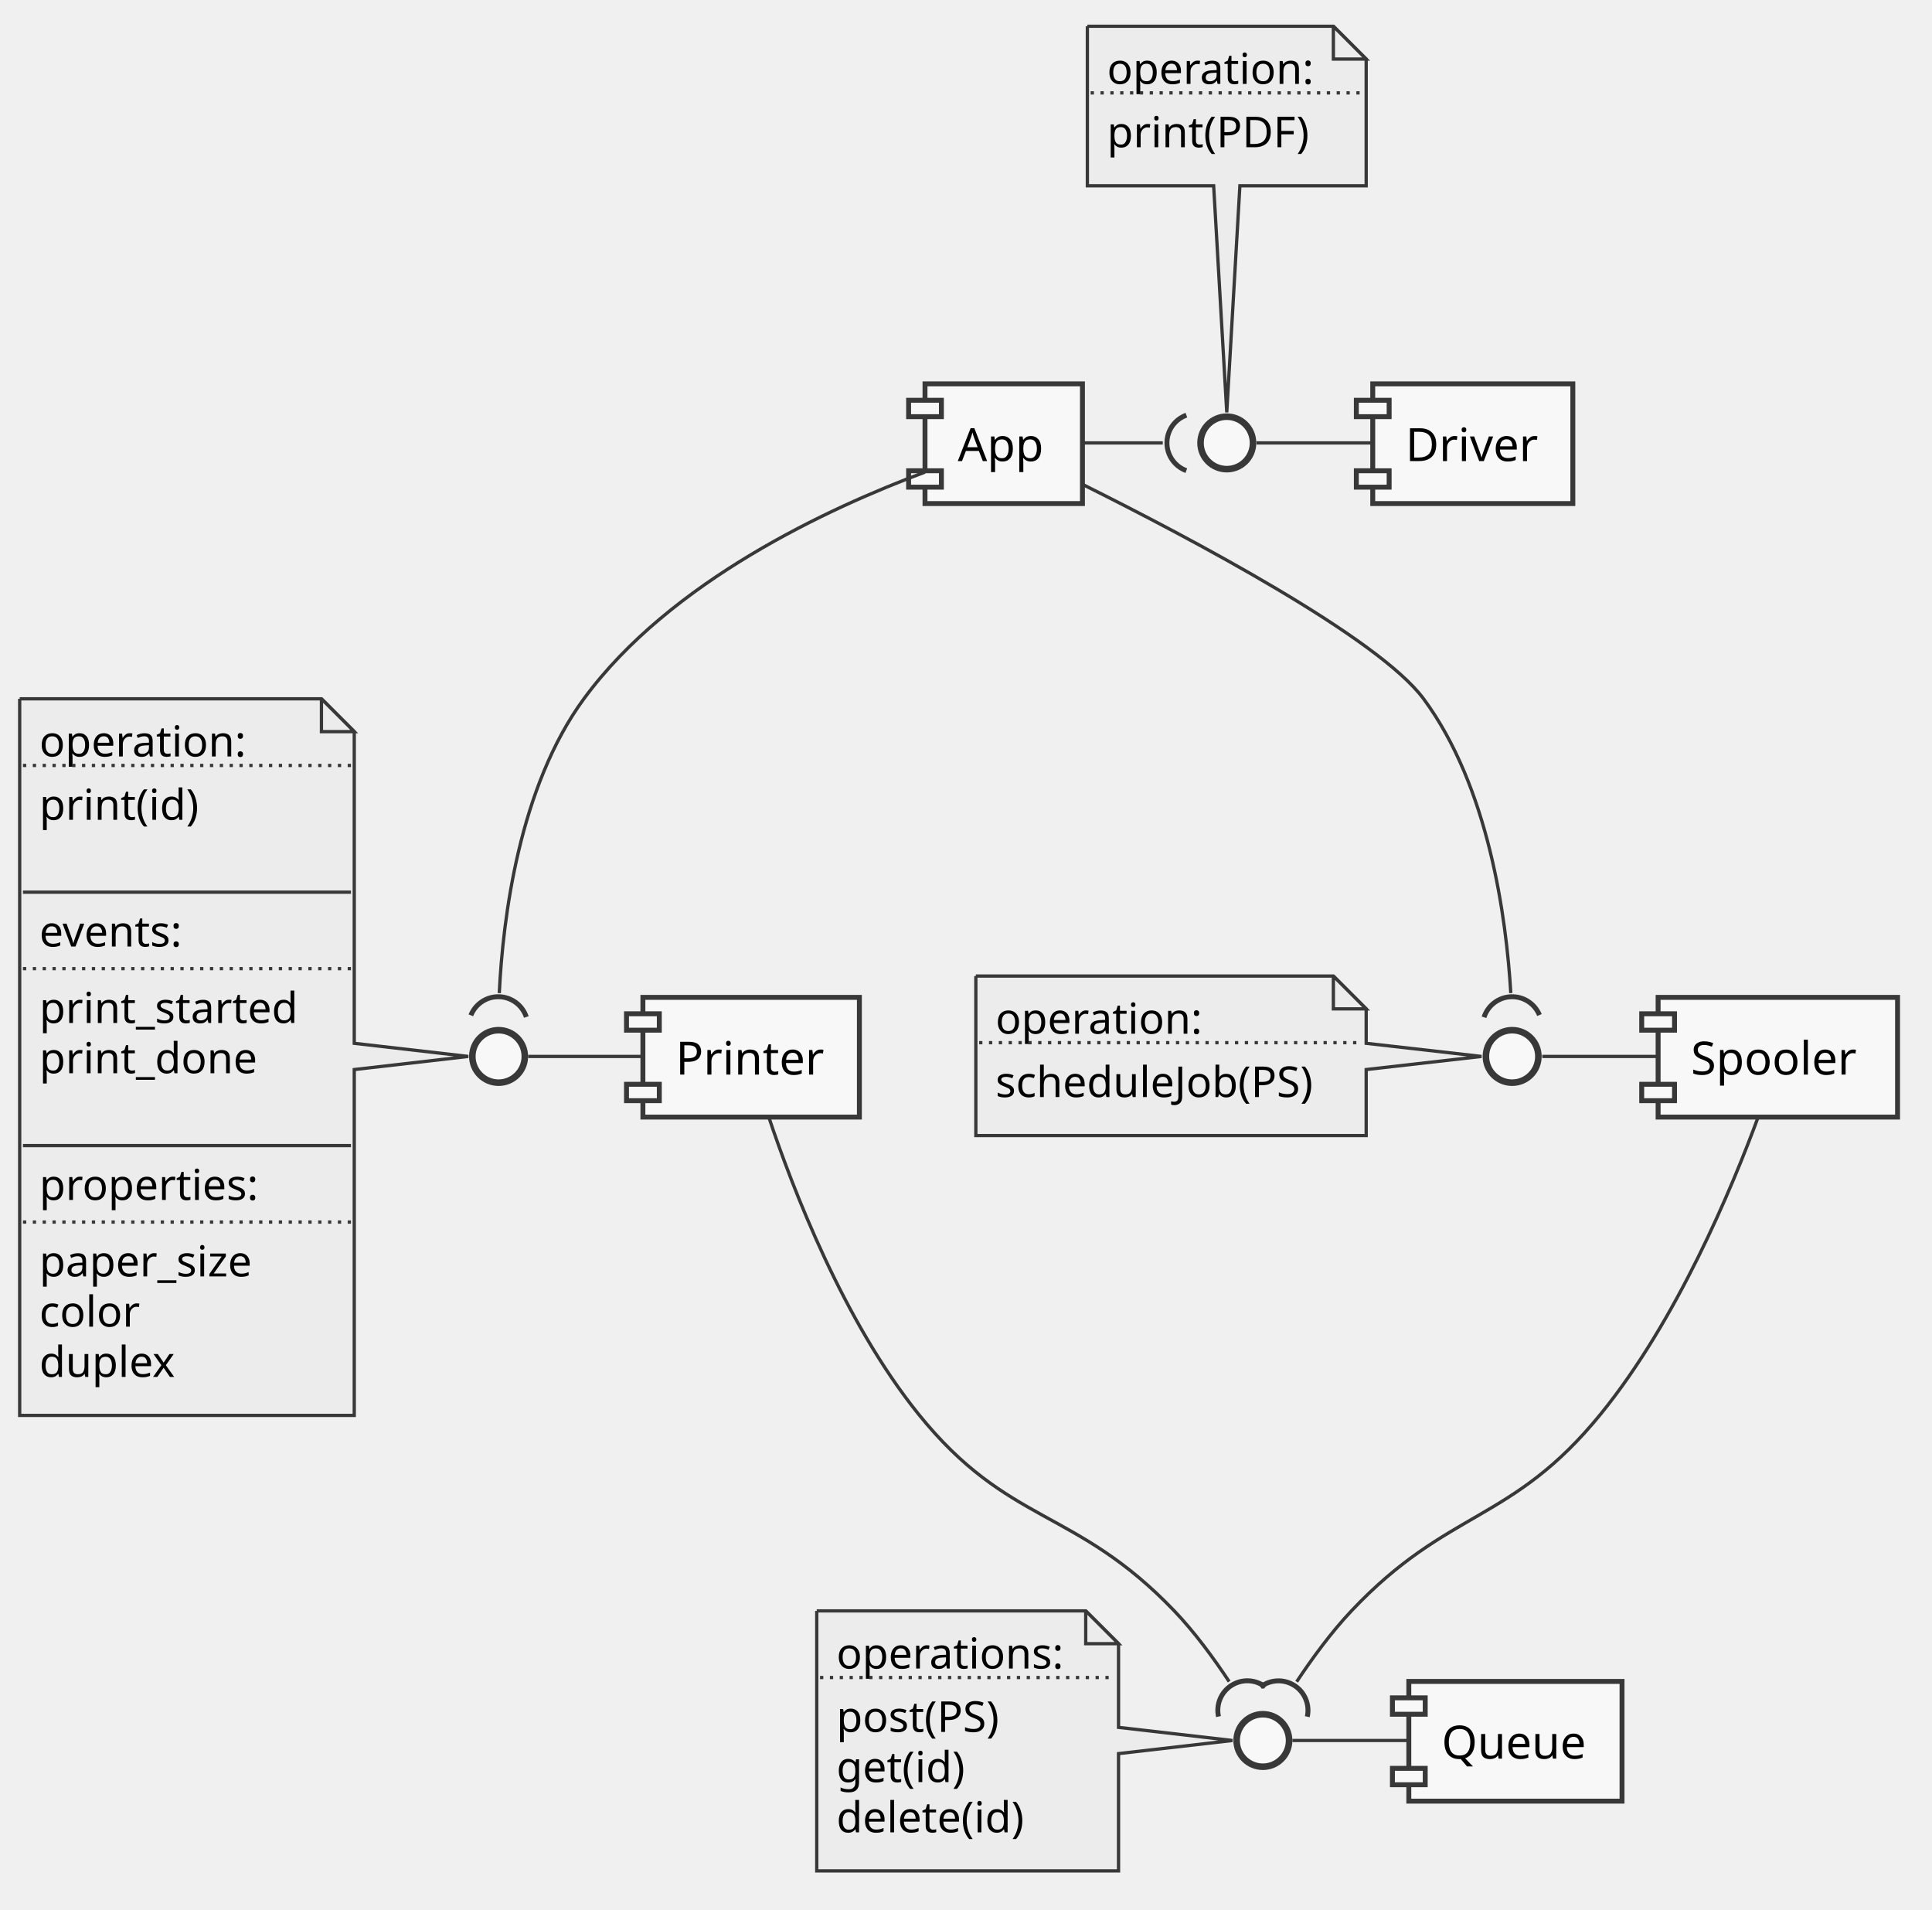
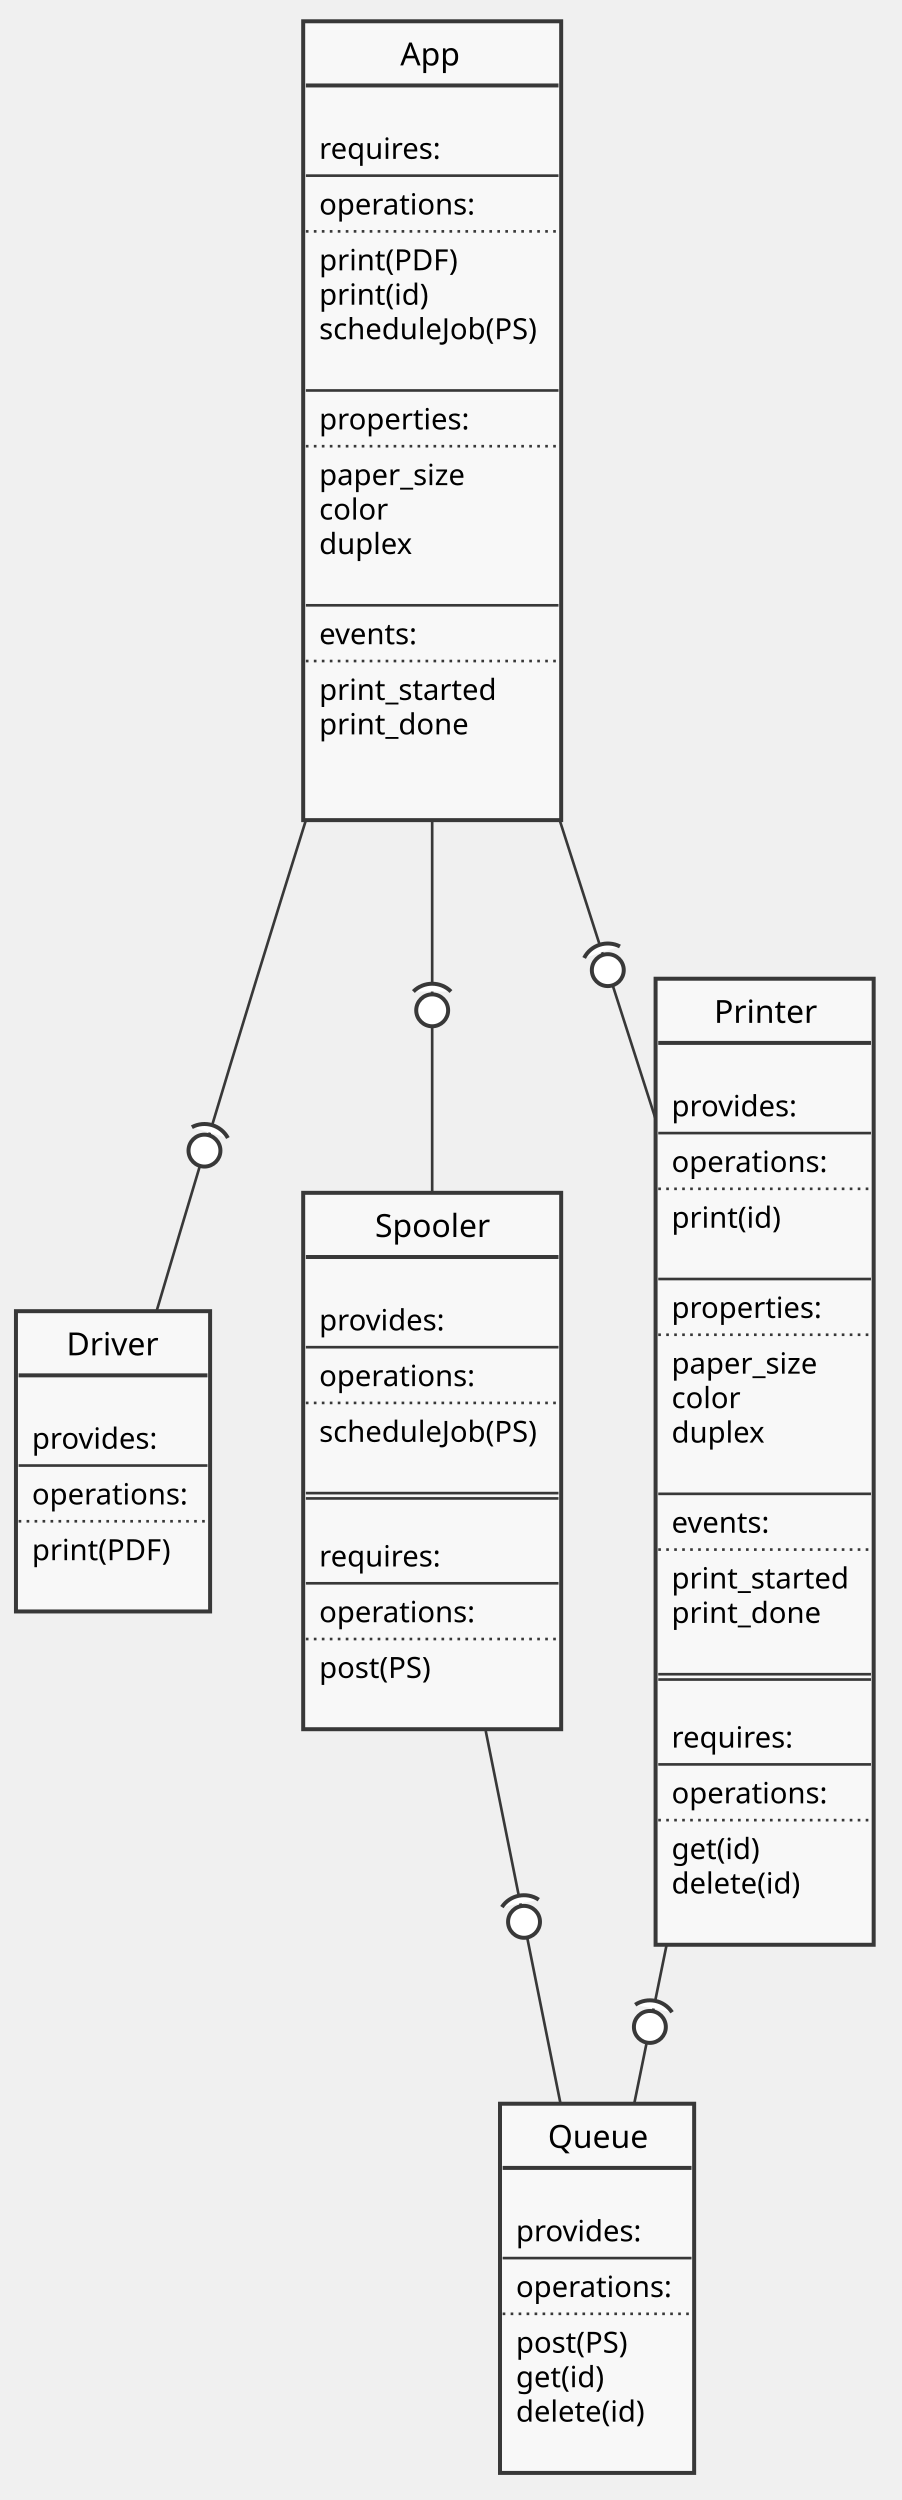
- <svg xmlns="http://www.w3.org/2000/svg" contentScriptType="application/ecmascript" contentStyleType="text/css" height="582px" preserveAspectRatio="none" style="width:589px;height:582px;" version="1.1" viewBox="0 0 589 582" width="589px" zoomAndPan="magnify">
+ <svg xmlns="http://www.w3.org/2000/svg" contentScriptType="application/ecmascript" contentStyleType="text/css" height="940px" preserveAspectRatio="none" style="width:339px;height:940px;" version="1.1" viewBox="0 0 339 940" width="339px" zoomAndPan="magnify">
  <defs />
  <g>
-     <rect fill="#F8F8F8" height="36.488" style="stroke: #383838; stroke-width: 1.5;" width="48" x="282" y="117" />
-     <rect fill="#F8F8F8" height="5" style="stroke: #383838; stroke-width: 1.5;" width="10" x="277" y="122" />
-     <rect fill="#F8F8F8" height="5" style="stroke: #383838; stroke-width: 1.5;" width="10" x="277" y="143.488" />
-     <text fill="#000000" font-family="sans-serif" font-size="14" lengthAdjust="spacingAndGlyphs" textLength="28" x="292" y="140.535">App</text>
-     <rect fill="#F8F8F8" height="36.488" style="stroke: #383838; stroke-width: 1.5;" width="61" x="418.5" y="117" />
-     <rect fill="#F8F8F8" height="5" style="stroke: #383838; stroke-width: 1.5;" width="10" x="413.5" y="122" />
-     <rect fill="#F8F8F8" height="5" style="stroke: #383838; stroke-width: 1.5;" width="10" x="413.5" y="143.488" />
-     <text fill="#000000" font-family="sans-serif" font-size="14" lengthAdjust="spacingAndGlyphs" textLength="41" x="428.5" y="140.535">Driver</text>
-     <ellipse cx="374" cy="135" fill="#F8F8F8" rx="8" ry="8" style="stroke: #383838; stroke-width: 2.0;" />
-     <rect fill="#F8F8F8" height="36.488" style="stroke: #383838; stroke-width: 1.5;" width="73" x="505.5" y="304" />
-     <rect fill="#F8F8F8" height="5" style="stroke: #383838; stroke-width: 1.5;" width="10" x="500.5" y="309" />
-     <rect fill="#F8F8F8" height="5" style="stroke: #383838; stroke-width: 1.5;" width="10" x="500.5" y="330.488" />
-     <text fill="#000000" font-family="sans-serif" font-size="14" lengthAdjust="spacingAndGlyphs" textLength="53" x="515.5" y="327.535">Spooler</text>
-     <ellipse cx="461" cy="322" fill="#F8F8F8" rx="8" ry="8" style="stroke: #383838; stroke-width: 2.0;" />
-     <rect fill="#F8F8F8" height="36.488" style="stroke: #383838; stroke-width: 1.5;" width="65" x="429.5" y="512.5" />
-     <rect fill="#F8F8F8" height="5" style="stroke: #383838; stroke-width: 1.5;" width="10" x="424.5" y="517.5" />
-     <rect fill="#F8F8F8" height="5" style="stroke: #383838; stroke-width: 1.5;" width="10" x="424.5" y="538.988" />
-     <text fill="#000000" font-family="sans-serif" font-size="14" lengthAdjust="spacingAndGlyphs" textLength="45" x="439.5" y="536.035">Queue</text>
-     <ellipse cx="385" cy="530.5" fill="#F8F8F8" rx="8" ry="8" style="stroke: #383838; stroke-width: 2.0;" />
-     <rect fill="#F8F8F8" height="36.488" style="stroke: #383838; stroke-width: 1.5;" width="66" x="196" y="304" />
-     <rect fill="#F8F8F8" height="5" style="stroke: #383838; stroke-width: 1.5;" width="10" x="191" y="309" />
-     <rect fill="#F8F8F8" height="5" style="stroke: #383838; stroke-width: 1.5;" width="10" x="191" y="330.488" />
-     <text fill="#000000" font-family="sans-serif" font-size="14" lengthAdjust="spacingAndGlyphs" textLength="46" x="206" y="327.535">Printer</text>
-     <ellipse cx="152" cy="322" fill="#F8F8F8" rx="8" ry="8" style="stroke: #383838; stroke-width: 2.0;" />
-     <path d="M331.5,8 L331.5,56.621 A0,0 0 0 0 331.5,56.621 L370,56.621 L374,125.69 L378,56.621 L416.5,56.621 A0,0 0 0 0 416.5,56.621 L416.5,18 L406.5,8 L331.5,8 A0,0 0 0 0 331.5,8 " fill="#ECECEC" style="stroke: #383838; stroke-width: 1.0;" />
-     <path d="M406.5,8 L406.5,18 L416.5,18 L406.5,8 " fill="#ECECEC" style="stroke: #383838; stroke-width: 1.0;" />
-     <text fill="#000000" font-family="sans-serif" font-size="13" lengthAdjust="spacingAndGlyphs" textLength="64" x="337.5" y="25.568">operation:</text>
-     <line style="stroke: #383838; stroke-width: 1.0; stroke-dasharray: 1.0,2.0;" x1="332.5" x2="415.5" y1="28.311" y2="28.311" />
-     <text fill="#000000" font-family="sans-serif" font-size="13" lengthAdjust="spacingAndGlyphs" textLength="62" x="337.5" y="44.879">print(PDF)</text>
-     <path d="M297.5,297.5 L297.5,346.121 A0,0 0 0 0 297.5,346.121 L416.5,346.121 A0,0 0 0 0 416.5,346.121 L416.5,326 L451.66,322 L416.5,318 L416.5,307.5 L406.5,297.5 L297.5,297.5 A0,0 0 0 0 297.5,297.5 " fill="#ECECEC" style="stroke: #383838; stroke-width: 1.0;" />
-     <path d="M406.5,297.5 L406.5,307.5 L416.5,307.5 L406.5,297.5 " fill="#ECECEC" style="stroke: #383838; stroke-width: 1.0;" />
-     <text fill="#000000" font-family="sans-serif" font-size="13" lengthAdjust="spacingAndGlyphs" textLength="64" x="303.5" y="315.068">operation:</text>
-     <line style="stroke: #383838; stroke-width: 1.0; stroke-dasharray: 1.0,2.0;" x1="298.5" x2="415.5" y1="317.81" y2="317.81" />
-     <text fill="#000000" font-family="sans-serif" font-size="13" lengthAdjust="spacingAndGlyphs" textLength="98" x="303.5" y="334.379">scheduleJob(PS)</text>
-     <path d="M249,491 L249,570.242 A0,0 0 0 0 249,570.242 L341,570.242 A0,0 0 0 0 341,570.242 L341,534.5 L375.73,530.5 L341,526.5 L341,501 L331,491 L249,491 A0,0 0 0 0 249,491 " fill="#ECECEC" style="stroke: #383838; stroke-width: 1.0;" />
-     <path d="M331,491 L331,501 L341,501 L331,491 " fill="#ECECEC" style="stroke: #383838; stroke-width: 1.0;" />
-     <text fill="#000000" font-family="sans-serif" font-size="13" lengthAdjust="spacingAndGlyphs" textLength="71" x="255" y="508.568">operations:</text>
-     <line style="stroke: #383838; stroke-width: 1.0; stroke-dasharray: 1.0,2.0;" x1="250" x2="340" y1="511.31" y2="511.31" />
-     <text fill="#000000" font-family="sans-serif" font-size="13" lengthAdjust="spacingAndGlyphs" textLength="50" x="255" y="527.879">post(PS)</text>
-     <text fill="#000000" font-family="sans-serif" font-size="13" lengthAdjust="spacingAndGlyphs" textLength="40" x="255" y="543.189">get(id)</text>
-     <text fill="#000000" font-family="sans-serif" font-size="13" lengthAdjust="spacingAndGlyphs" textLength="58" x="255" y="558.5">delete(id)</text>
-     <path d="M6,213 L6,431.416 A0,0 0 0 0 6,431.416 L108,431.416 A0,0 0 0 0 108,431.416 L108,326 L142.76,322 L108,318 L108,223 L98,213 L6,213 A0,0 0 0 0 6,213 " fill="#ECECEC" style="stroke: #383838; stroke-width: 1.0;" />
-     <path d="M98,213 L98,223 L108,223 L98,213 " fill="#ECECEC" style="stroke: #383838; stroke-width: 1.0;" />
-     <text fill="#000000" font-family="sans-serif" font-size="13" lengthAdjust="spacingAndGlyphs" textLength="64" x="12" y="230.568">operation:</text>
-     <line style="stroke: #383838; stroke-width: 1.0; stroke-dasharray: 1.0,2.0;" x1="7" x2="107" y1="233.31" y2="233.31" />
-     <text fill="#000000" font-family="sans-serif" font-size="13" lengthAdjust="spacingAndGlyphs" textLength="50" x="12" y="249.879">print(id)</text>
-     <text fill="#000000" font-family="sans-serif" font-size="13" lengthAdjust="spacingAndGlyphs" textLength="0" x="16" y="265.19" />
-     <line style="stroke: #383838; stroke-width: 1.0;" x1="7" x2="107" y1="271.932" y2="271.932" />
-     <text fill="#000000" font-family="sans-serif" font-size="13" lengthAdjust="spacingAndGlyphs" textLength="45" x="12" y="288.5">events:</text>
-     <line style="stroke: #383838; stroke-width: 1.0; stroke-dasharray: 1.0,2.0;" x1="7" x2="107" y1="295.242" y2="295.242" />
-     <text fill="#000000" font-family="sans-serif" font-size="13" lengthAdjust="spacingAndGlyphs" textLength="81" x="12" y="311.81">print_started</text>
-     <text fill="#000000" font-family="sans-serif" font-size="13" lengthAdjust="spacingAndGlyphs" textLength="68" x="12" y="327.121">print_done</text>
-     <text fill="#000000" font-family="sans-serif" font-size="13" lengthAdjust="spacingAndGlyphs" textLength="0" x="16" y="342.432" />
-     <line style="stroke: #383838; stroke-width: 1.0;" x1="7" x2="107" y1="349.174" y2="349.174" />
-     <text fill="#000000" font-family="sans-serif" font-size="13" lengthAdjust="spacingAndGlyphs" textLength="68" x="12" y="365.742">properties:</text>
-     <line style="stroke: #383838; stroke-width: 1.0; stroke-dasharray: 1.0,2.0;" x1="7" x2="107" y1="372.484" y2="372.484" />
-     <text fill="#000000" font-family="sans-serif" font-size="13" lengthAdjust="spacingAndGlyphs" textLength="67" x="12" y="389.053">paper_size</text>
-     <text fill="#000000" font-family="sans-serif" font-size="13" lengthAdjust="spacingAndGlyphs" textLength="32" x="12" y="404.363">color</text>
-     <text fill="#000000" font-family="sans-serif" font-size="13" lengthAdjust="spacingAndGlyphs" textLength="43" x="12" y="419.674">duplex</text>
-     <path d="M330.17,135 C338.28,135 346.38,135 354.49,135 " fill="none" id="App-&gt;iDriver" style="stroke: #383838; stroke-width: 1.0;" />
-     <path d="M361.694,126.538 A9,9 0 0 0 361.67 143.453" fill="none" style="stroke: #383838; stroke-width: 1.5;" />
-     <path d="M383.08,135 C394.84,135 406.6,135 418.36,135 " fill="none" id="iDriver-Driver" style="stroke: #383838; stroke-width: 1.0;" />
-     <path d="M330.03,147.64 C363.11,164.13 420.19,194.34 434,213 C453.87,239.85 459.22,279.66 460.59,302.7 " fill="none" id="App-&gt;iSpooler" style="stroke: #383838; stroke-width: 1.0;" />
-     <path d="M469.327,309.386 A9,9 0 0 0 452.426 310.063" fill="none" style="stroke: #383838; stroke-width: 1.5;" />
-     <path d="M470.18,322 C481.87,322 493.56,322 505.25,322 " fill="none" id="iSpooler-Spooler" style="stroke: #383838; stroke-width: 1.0;" />
-     <path d="M536.16,340.05 C527.89,362.53 511.16,402.55 488,431 C460.84,464.38 441.56,459.72 412,491 C405.83,497.53 399.98,505.55 395.31,512.59 " fill="none" id="Spooler-&gt;iQueue" style="stroke: #383838; stroke-width: 1.0;" />
-     <path d="M398.55,523.252 A9,9 0 0 0 384.268 514.19" fill="none" style="stroke: #383838; stroke-width: 1.5;" />
-     <path d="M394.02,530.5 C405.8,530.5 417.57,530.5 429.34,530.5 " fill="none" id="iQueue-Queue" style="stroke: #383838; stroke-width: 1.0;" />
-     <path d="M234.25,340.11 C241.76,362.65 257.24,402.74 280,431 C307.44,465.06 327.76,459.4 358,491 C364.21,497.49 370.07,505.51 374.73,512.55 " fill="none" id="Printer-&gt;iQueue" style="stroke: #383838; stroke-width: 1.0;" />
-     <path d="M385.776,514.181 A9,9 0 0 0 371.476 523.215" fill="none" style="stroke: #383838; stroke-width: 1.5;" />
-     <path d="M161.02,322 C172.62,322 184.21,322 195.81,322 " fill="none" id="iPrinter-Printer" style="stroke: #383838; stroke-width: 1.0;" />
-     <path d="M281.97,143.91 C252.81,154.77 204.3,177.13 178,213 C158.29,239.87 153.34,279.68 152.21,302.71 " fill="none" id="App-&gt;iPrinter" style="stroke: #383838; stroke-width: 1.0;" />
-     <path d="M160.456,309.977 A9,9 0 0 0 143.549 309.469" fill="none" style="stroke: #383838; stroke-width: 1.5;" />
+     <rect fill="#F8F8F8" height="300.369" id="App" style="stroke: #383838; stroke-width: 1.5;" width="97" x="114" y="8" />
+     <text fill="#000000" font-family="sans-serif" font-size="12" lengthAdjust="spacingAndGlyphs" textLength="24" x="150.5" y="24.602">App</text>
+     <line style="stroke: #383838; stroke-width: 1.5;" x1="115" x2="210" y1="32.133" y2="32.133" />
+     <text fill="#000000" font-family="sans-serif" font-size="11" lengthAdjust="spacingAndGlyphs" textLength="0" x="123" y="46.768" />
+     <text fill="#000000" font-family="sans-serif" font-size="11" lengthAdjust="spacingAndGlyphs" textLength="48" x="120" y="59.723">requires:</text>
+     <line style="stroke: #383838; stroke-width: 1.0;" x1="115" x2="210" y1="66.043" y2="66.043" />
+     <text fill="#000000" font-family="sans-serif" font-size="11" lengthAdjust="spacingAndGlyphs" textLength="61" x="120" y="80.678">operations:</text>
+     <line style="stroke: #383838; stroke-width: 1.0; stroke-dasharray: 1.0,2.0;" x1="115" x2="210" y1="86.998" y2="86.998" />
+     <text fill="#000000" font-family="sans-serif" font-size="11" lengthAdjust="spacingAndGlyphs" textLength="54" x="120" y="101.633">print(PDF)</text>
+     <text fill="#000000" font-family="sans-serif" font-size="11" lengthAdjust="spacingAndGlyphs" textLength="44" x="120" y="114.588">print(id)</text>
+     <text fill="#000000" font-family="sans-serif" font-size="11" lengthAdjust="spacingAndGlyphs" textLength="85" x="120" y="127.543">scheduleJob(PS)</text>
+     <text fill="#000000" font-family="sans-serif" font-size="11" lengthAdjust="spacingAndGlyphs" textLength="0" x="123" y="140.498" />
+     <line style="stroke: #383838; stroke-width: 1.0;" x1="115" x2="210" y1="146.818" y2="146.818" />
+     <text fill="#000000" font-family="sans-serif" font-size="11" lengthAdjust="spacingAndGlyphs" textLength="59" x="120" y="161.453">properties:</text>
+     <line style="stroke: #383838; stroke-width: 1.0; stroke-dasharray: 1.0,2.0;" x1="115" x2="210" y1="167.773" y2="167.773" />
+     <text fill="#000000" font-family="sans-serif" font-size="11" lengthAdjust="spacingAndGlyphs" textLength="58" x="120" y="182.408">paper_size</text>
+     <text fill="#000000" font-family="sans-serif" font-size="11" lengthAdjust="spacingAndGlyphs" textLength="28" x="120" y="195.363">color</text>
+     <text fill="#000000" font-family="sans-serif" font-size="11" lengthAdjust="spacingAndGlyphs" textLength="37" x="120" y="208.318">duplex</text>
+     <text fill="#000000" font-family="sans-serif" font-size="11" lengthAdjust="spacingAndGlyphs" textLength="0" x="123" y="221.273" />
+     <line style="stroke: #383838; stroke-width: 1.0;" x1="115" x2="210" y1="227.594" y2="227.594" />
+     <text fill="#000000" font-family="sans-serif" font-size="11" lengthAdjust="spacingAndGlyphs" textLength="38" x="120" y="242.228">events:</text>
+     <line style="stroke: #383838; stroke-width: 1.0; stroke-dasharray: 1.0,2.0;" x1="115" x2="210" y1="248.549" y2="248.549" />
+     <text fill="#000000" font-family="sans-serif" font-size="11" lengthAdjust="spacingAndGlyphs" textLength="70" x="120" y="263.184">print_started</text>
+     <text fill="#000000" font-family="sans-serif" font-size="11" lengthAdjust="spacingAndGlyphs" textLength="59" x="120" y="276.139">print_done</text>
+     <text fill="#000000" font-family="sans-serif" font-size="11" lengthAdjust="spacingAndGlyphs" textLength="0" x="123" y="289.094" />
+     <text fill="#000000" font-family="sans-serif" font-size="11" lengthAdjust="spacingAndGlyphs" textLength="0" x="123" y="302.049" />
+     <rect fill="#F8F8F8" height="112.908" id="Driver" style="stroke: #383838; stroke-width: 1.5;" width="73" x="6" y="493" />
+     <text fill="#000000" font-family="sans-serif" font-size="12" lengthAdjust="spacingAndGlyphs" textLength="35" x="25" y="509.602">Driver</text>
+     <line style="stroke: #383838; stroke-width: 1.5;" x1="7" x2="78" y1="517.133" y2="517.133" />
+     <text fill="#000000" font-family="sans-serif" font-size="11" lengthAdjust="spacingAndGlyphs" textLength="0" x="15" y="531.768" />
+     <text fill="#000000" font-family="sans-serif" font-size="11" lengthAdjust="spacingAndGlyphs" textLength="50" x="12" y="544.723">provides:</text>
+     <line style="stroke: #383838; stroke-width: 1.0;" x1="7" x2="78" y1="551.043" y2="551.043" />
+     <text fill="#000000" font-family="sans-serif" font-size="11" lengthAdjust="spacingAndGlyphs" textLength="61" x="12" y="565.678">operations:</text>
+     <line style="stroke: #383838; stroke-width: 1.0; stroke-dasharray: 1.0,2.0;" x1="7" x2="78" y1="571.998" y2="571.998" />
+     <text fill="#000000" font-family="sans-serif" font-size="11" lengthAdjust="spacingAndGlyphs" textLength="54" x="12" y="586.633">print(PDF)</text>
+     <text fill="#000000" font-family="sans-serif" font-size="11" lengthAdjust="spacingAndGlyphs" textLength="0" x="15" y="599.588" />
+     <rect fill="#F8F8F8" height="201.684" id="Spooler" style="stroke: #383838; stroke-width: 1.5;" width="97" x="114" y="448.5" />
+     <text fill="#000000" font-family="sans-serif" font-size="12" lengthAdjust="spacingAndGlyphs" textLength="43" x="141" y="465.102">Spooler</text>
+     <line style="stroke: #383838; stroke-width: 1.5;" x1="115" x2="210" y1="472.633" y2="472.633" />
+     <text fill="#000000" font-family="sans-serif" font-size="11" lengthAdjust="spacingAndGlyphs" textLength="0" x="123" y="487.268" />
+     <text fill="#000000" font-family="sans-serif" font-size="11" lengthAdjust="spacingAndGlyphs" textLength="50" x="120" y="500.223">provides:</text>
+     <line style="stroke: #383838; stroke-width: 1.0;" x1="115" x2="210" y1="506.543" y2="506.543" />
+     <text fill="#000000" font-family="sans-serif" font-size="11" lengthAdjust="spacingAndGlyphs" textLength="61" x="120" y="521.178">operations:</text>
+     <line style="stroke: #383838; stroke-width: 1.0; stroke-dasharray: 1.0,2.0;" x1="115" x2="210" y1="527.498" y2="527.498" />
+     <text fill="#000000" font-family="sans-serif" font-size="11" lengthAdjust="spacingAndGlyphs" textLength="85" x="120" y="542.133">scheduleJob(PS)</text>
+     <text fill="#000000" font-family="sans-serif" font-size="11" lengthAdjust="spacingAndGlyphs" textLength="0" x="123" y="555.088" />
+     <line style="stroke: #383838; stroke-width: 1.0;" x1="115" x2="210" y1="561.408" y2="561.408" />
+     <line style="stroke: #383838; stroke-width: 1.0;" x1="115" x2="210" y1="563.408" y2="563.408" />
+     <text fill="#000000" font-family="sans-serif" font-size="11" lengthAdjust="spacingAndGlyphs" textLength="0" x="123" y="576.043" />
+     <text fill="#000000" font-family="sans-serif" font-size="11" lengthAdjust="spacingAndGlyphs" textLength="48" x="120" y="588.998">requires:</text>
+     <line style="stroke: #383838; stroke-width: 1.0;" x1="115" x2="210" y1="595.318" y2="595.318" />
+     <text fill="#000000" font-family="sans-serif" font-size="11" lengthAdjust="spacingAndGlyphs" textLength="61" x="120" y="609.953">operations:</text>
+     <line style="stroke: #383838; stroke-width: 1.0; stroke-dasharray: 1.0,2.0;" x1="115" x2="210" y1="616.273" y2="616.273" />
+     <text fill="#000000" font-family="sans-serif" font-size="11" lengthAdjust="spacingAndGlyphs" textLength="44" x="120" y="630.908">post(PS)</text>
+     <text fill="#000000" font-family="sans-serif" font-size="11" lengthAdjust="spacingAndGlyphs" textLength="0" x="123" y="643.863" />
+     <rect fill="#F8F8F8" height="138.818" id="Queue" style="stroke: #383838; stroke-width: 1.5;" width="73" x="188" y="791" />
+     <text fill="#000000" font-family="sans-serif" font-size="12" lengthAdjust="spacingAndGlyphs" textLength="37" x="206" y="807.602">Queue</text>
+     <line style="stroke: #383838; stroke-width: 1.5;" x1="189" x2="260" y1="815.133" y2="815.133" />
+     <text fill="#000000" font-family="sans-serif" font-size="11" lengthAdjust="spacingAndGlyphs" textLength="0" x="197" y="829.768" />
+     <text fill="#000000" font-family="sans-serif" font-size="11" lengthAdjust="spacingAndGlyphs" textLength="50" x="194" y="842.723">provides:</text>
+     <line style="stroke: #383838; stroke-width: 1.0;" x1="189" x2="260" y1="849.043" y2="849.043" />
+     <text fill="#000000" font-family="sans-serif" font-size="11" lengthAdjust="spacingAndGlyphs" textLength="61" x="194" y="863.678">operations:</text>
+     <line style="stroke: #383838; stroke-width: 1.0; stroke-dasharray: 1.0,2.0;" x1="189" x2="260" y1="869.998" y2="869.998" />
+     <text fill="#000000" font-family="sans-serif" font-size="11" lengthAdjust="spacingAndGlyphs" textLength="44" x="194" y="884.633">post(PS)</text>
+     <text fill="#000000" font-family="sans-serif" font-size="11" lengthAdjust="spacingAndGlyphs" textLength="35" x="194" y="897.588">get(id)</text>
+     <text fill="#000000" font-family="sans-serif" font-size="11" lengthAdjust="spacingAndGlyphs" textLength="50" x="194" y="910.543">delete(id)</text>
+     <text fill="#000000" font-family="sans-serif" font-size="11" lengthAdjust="spacingAndGlyphs" textLength="0" x="197" y="923.498" />
+     <rect fill="#F8F8F8" height="363.234" id="Printer" style="stroke: #383838; stroke-width: 1.5;" width="82" x="246.5" y="368" />
+     <text fill="#000000" font-family="sans-serif" font-size="12" lengthAdjust="spacingAndGlyphs" textLength="38" x="268.5" y="384.602">Printer</text>
+     <line style="stroke: #383838; stroke-width: 1.5;" x1="247.5" x2="327.5" y1="392.133" y2="392.133" />
+     <text fill="#000000" font-family="sans-serif" font-size="11" lengthAdjust="spacingAndGlyphs" textLength="0" x="255.5" y="406.768" />
+     <text fill="#000000" font-family="sans-serif" font-size="11" lengthAdjust="spacingAndGlyphs" textLength="50" x="252.5" y="419.723">provides:</text>
+     <line style="stroke: #383838; stroke-width: 1.0;" x1="247.5" x2="327.5" y1="426.043" y2="426.043" />
+     <text fill="#000000" font-family="sans-serif" font-size="11" lengthAdjust="spacingAndGlyphs" textLength="61" x="252.5" y="440.678">operations:</text>
+     <line style="stroke: #383838; stroke-width: 1.0; stroke-dasharray: 1.0,2.0;" x1="247.5" x2="327.5" y1="446.998" y2="446.998" />
+     <text fill="#000000" font-family="sans-serif" font-size="11" lengthAdjust="spacingAndGlyphs" textLength="44" x="252.5" y="461.633">print(id)</text>
+     <text fill="#000000" font-family="sans-serif" font-size="11" lengthAdjust="spacingAndGlyphs" textLength="0" x="255.5" y="474.588" />
+     <line style="stroke: #383838; stroke-width: 1.0;" x1="247.5" x2="327.5" y1="480.908" y2="480.908" />
+     <text fill="#000000" font-family="sans-serif" font-size="11" lengthAdjust="spacingAndGlyphs" textLength="59" x="252.5" y="495.543">properties:</text>
+     <line style="stroke: #383838; stroke-width: 1.0; stroke-dasharray: 1.0,2.0;" x1="247.5" x2="327.5" y1="501.863" y2="501.863" />
+     <text fill="#000000" font-family="sans-serif" font-size="11" lengthAdjust="spacingAndGlyphs" textLength="58" x="252.5" y="516.498">paper_size</text>
+     <text fill="#000000" font-family="sans-serif" font-size="11" lengthAdjust="spacingAndGlyphs" textLength="28" x="252.5" y="529.453">color</text>
+     <text fill="#000000" font-family="sans-serif" font-size="11" lengthAdjust="spacingAndGlyphs" textLength="37" x="252.5" y="542.408">duplex</text>
+     <text fill="#000000" font-family="sans-serif" font-size="11" lengthAdjust="spacingAndGlyphs" textLength="0" x="255.5" y="555.363" />
+     <line style="stroke: #383838; stroke-width: 1.0;" x1="247.5" x2="327.5" y1="561.684" y2="561.684" />
+     <text fill="#000000" font-family="sans-serif" font-size="11" lengthAdjust="spacingAndGlyphs" textLength="38" x="252.5" y="576.318">events:</text>
+     <line style="stroke: #383838; stroke-width: 1.0; stroke-dasharray: 1.0,2.0;" x1="247.5" x2="327.5" y1="582.639" y2="582.639" />
+     <text fill="#000000" font-family="sans-serif" font-size="11" lengthAdjust="spacingAndGlyphs" textLength="70" x="252.5" y="597.273">print_started</text>
+     <text fill="#000000" font-family="sans-serif" font-size="11" lengthAdjust="spacingAndGlyphs" textLength="59" x="252.5" y="610.229">print_done</text>
+     <text fill="#000000" font-family="sans-serif" font-size="11" lengthAdjust="spacingAndGlyphs" textLength="0" x="255.5" y="623.184" />
+     <line style="stroke: #383838; stroke-width: 1.0;" x1="247.5" x2="327.5" y1="629.504" y2="629.504" />
+     <line style="stroke: #383838; stroke-width: 1.0;" x1="247.5" x2="327.5" y1="631.504" y2="631.504" />
+     <text fill="#000000" font-family="sans-serif" font-size="11" lengthAdjust="spacingAndGlyphs" textLength="0" x="255.5" y="644.139" />
+     <text fill="#000000" font-family="sans-serif" font-size="11" lengthAdjust="spacingAndGlyphs" textLength="48" x="252.5" y="657.094">requires:</text>
+     <line style="stroke: #383838; stroke-width: 1.0;" x1="247.5" x2="327.5" y1="663.414" y2="663.414" />
+     <text fill="#000000" font-family="sans-serif" font-size="11" lengthAdjust="spacingAndGlyphs" textLength="61" x="252.5" y="678.049">operations:</text>
+     <line style="stroke: #383838; stroke-width: 1.0; stroke-dasharray: 1.0,2.0;" x1="247.5" x2="327.5" y1="684.369" y2="684.369" />
+     <text fill="#000000" font-family="sans-serif" font-size="11" lengthAdjust="spacingAndGlyphs" textLength="35" x="252.5" y="699.004">get(id)</text>
+     <text fill="#000000" font-family="sans-serif" font-size="11" lengthAdjust="spacingAndGlyphs" textLength="50" x="252.5" y="711.959">delete(id)</text>
+     <text fill="#000000" font-family="sans-serif" font-size="11" lengthAdjust="spacingAndGlyphs" textLength="0" x="255.5" y="724.914" />
+     <path d="M115.08,308.19 C108.79,328.28 102.45,348.63 96.5,368 C83.67,409.74 69.53,457.03 58.95,492.73 " fill="none" id="App-Driver" style="stroke: #383838; stroke-width: 1.0;" />
+     <path d="M85.688,427.893 A10,10 0 0 0 72.144 423.823" fill="#FFFFFF" style="stroke: #383838; stroke-width: 1.5;" />
+     <ellipse cx="76.881" cy="432.63" fill="#FFFFFF" rx="6" ry="6" style="stroke: #383838; stroke-width: 1.5;" />
+     <path d="M162.5,308.2 C162.5,355.1 162.5,405.73 162.5,448.37 " fill="none" id="App-Spooler" style="stroke: #383838; stroke-width: 1.0;" />
+     <path d="M169.571,372.811 A10,10 0 0 0 155.429 372.811" fill="#FFFFFF" style="stroke: #383838; stroke-width: 1.5;" />
+     <ellipse cx="162.5" cy="379.882" fill="#FFFFFF" rx="6" ry="6" style="stroke: #383838; stroke-width: 1.5;" />
+     <path d="M210.38,308.2 C222.26,345.23 234.89,384.58 246.42,420.49 " fill="none" id="App-Printer" style="stroke: #383838; stroke-width: 1.0;" />
+     <path d="M233.103,355.871 A10,10 0 0 0 219.637 360.193" fill="#FFFFFF" style="stroke: #383838; stroke-width: 1.5;" />
+     <ellipse cx="228.531" cy="364.765" fill="#FFFFFF" rx="6" ry="6" style="stroke: #383838; stroke-width: 1.5;" />
+     <path d="M250.67,731.14 C246.36,752.27 242.19,772.73 238.49,790.87 " fill="none" id="Printer-Queue" style="stroke: #383838; stroke-width: 1.0;" />
+     <path d="M252.692,756.61 A10,10 0 0 0 238.835 753.785" fill="#FFFFFF" style="stroke: #383838; stroke-width: 1.5;" />
+     <ellipse cx="244.351" cy="762.126" fill="#FFFFFF" rx="6" ry="6" style="stroke: #383838; stroke-width: 1.5;" />
+     <path d="M182.63,650.82 C191.82,696.64 202.48,749.74 210.74,790.9 " fill="none" id="Spooler-Queue" style="stroke: #383838; stroke-width: 1.0;" />
+     <path d="M202.575,714.283 A10,10 0 0 0 188.709 717.066" fill="#FFFFFF" style="stroke: #383838; stroke-width: 1.5;" />
+     <ellipse cx="197.034" cy="722.607" fill="#FFFFFF" rx="6" ry="6" style="stroke: #383838; stroke-width: 1.5;" />
  </g>
</svg>
